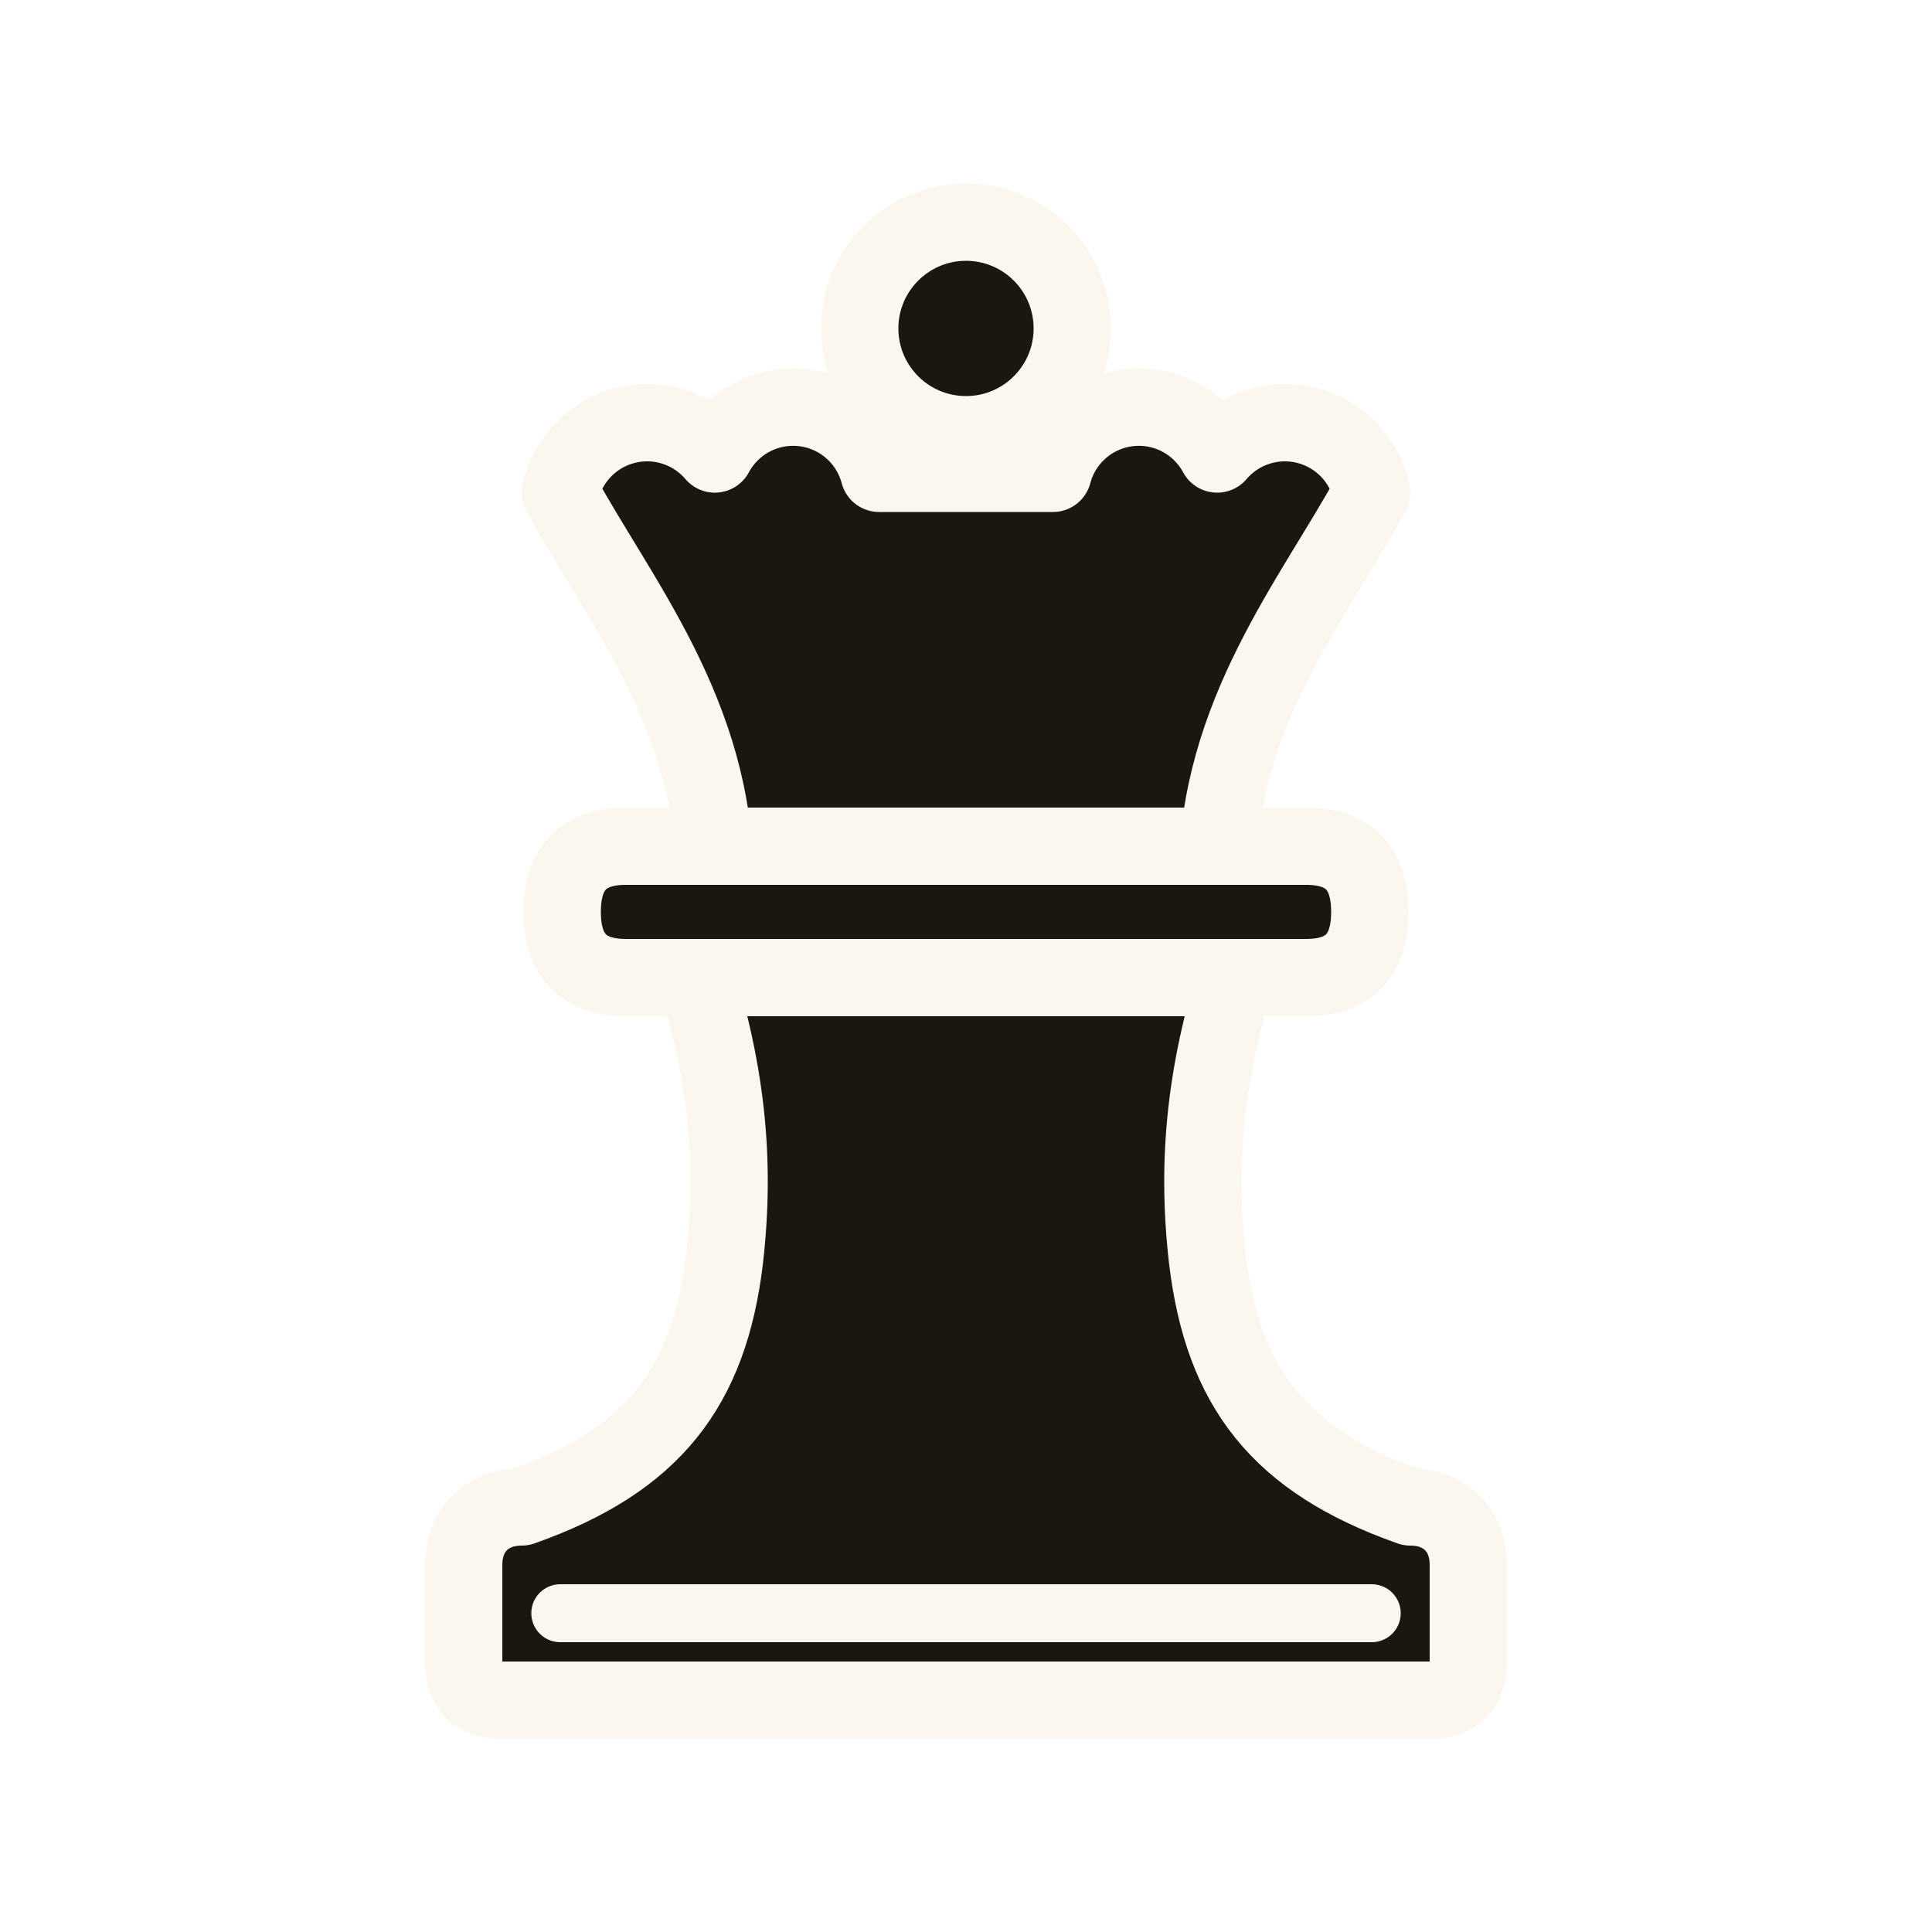
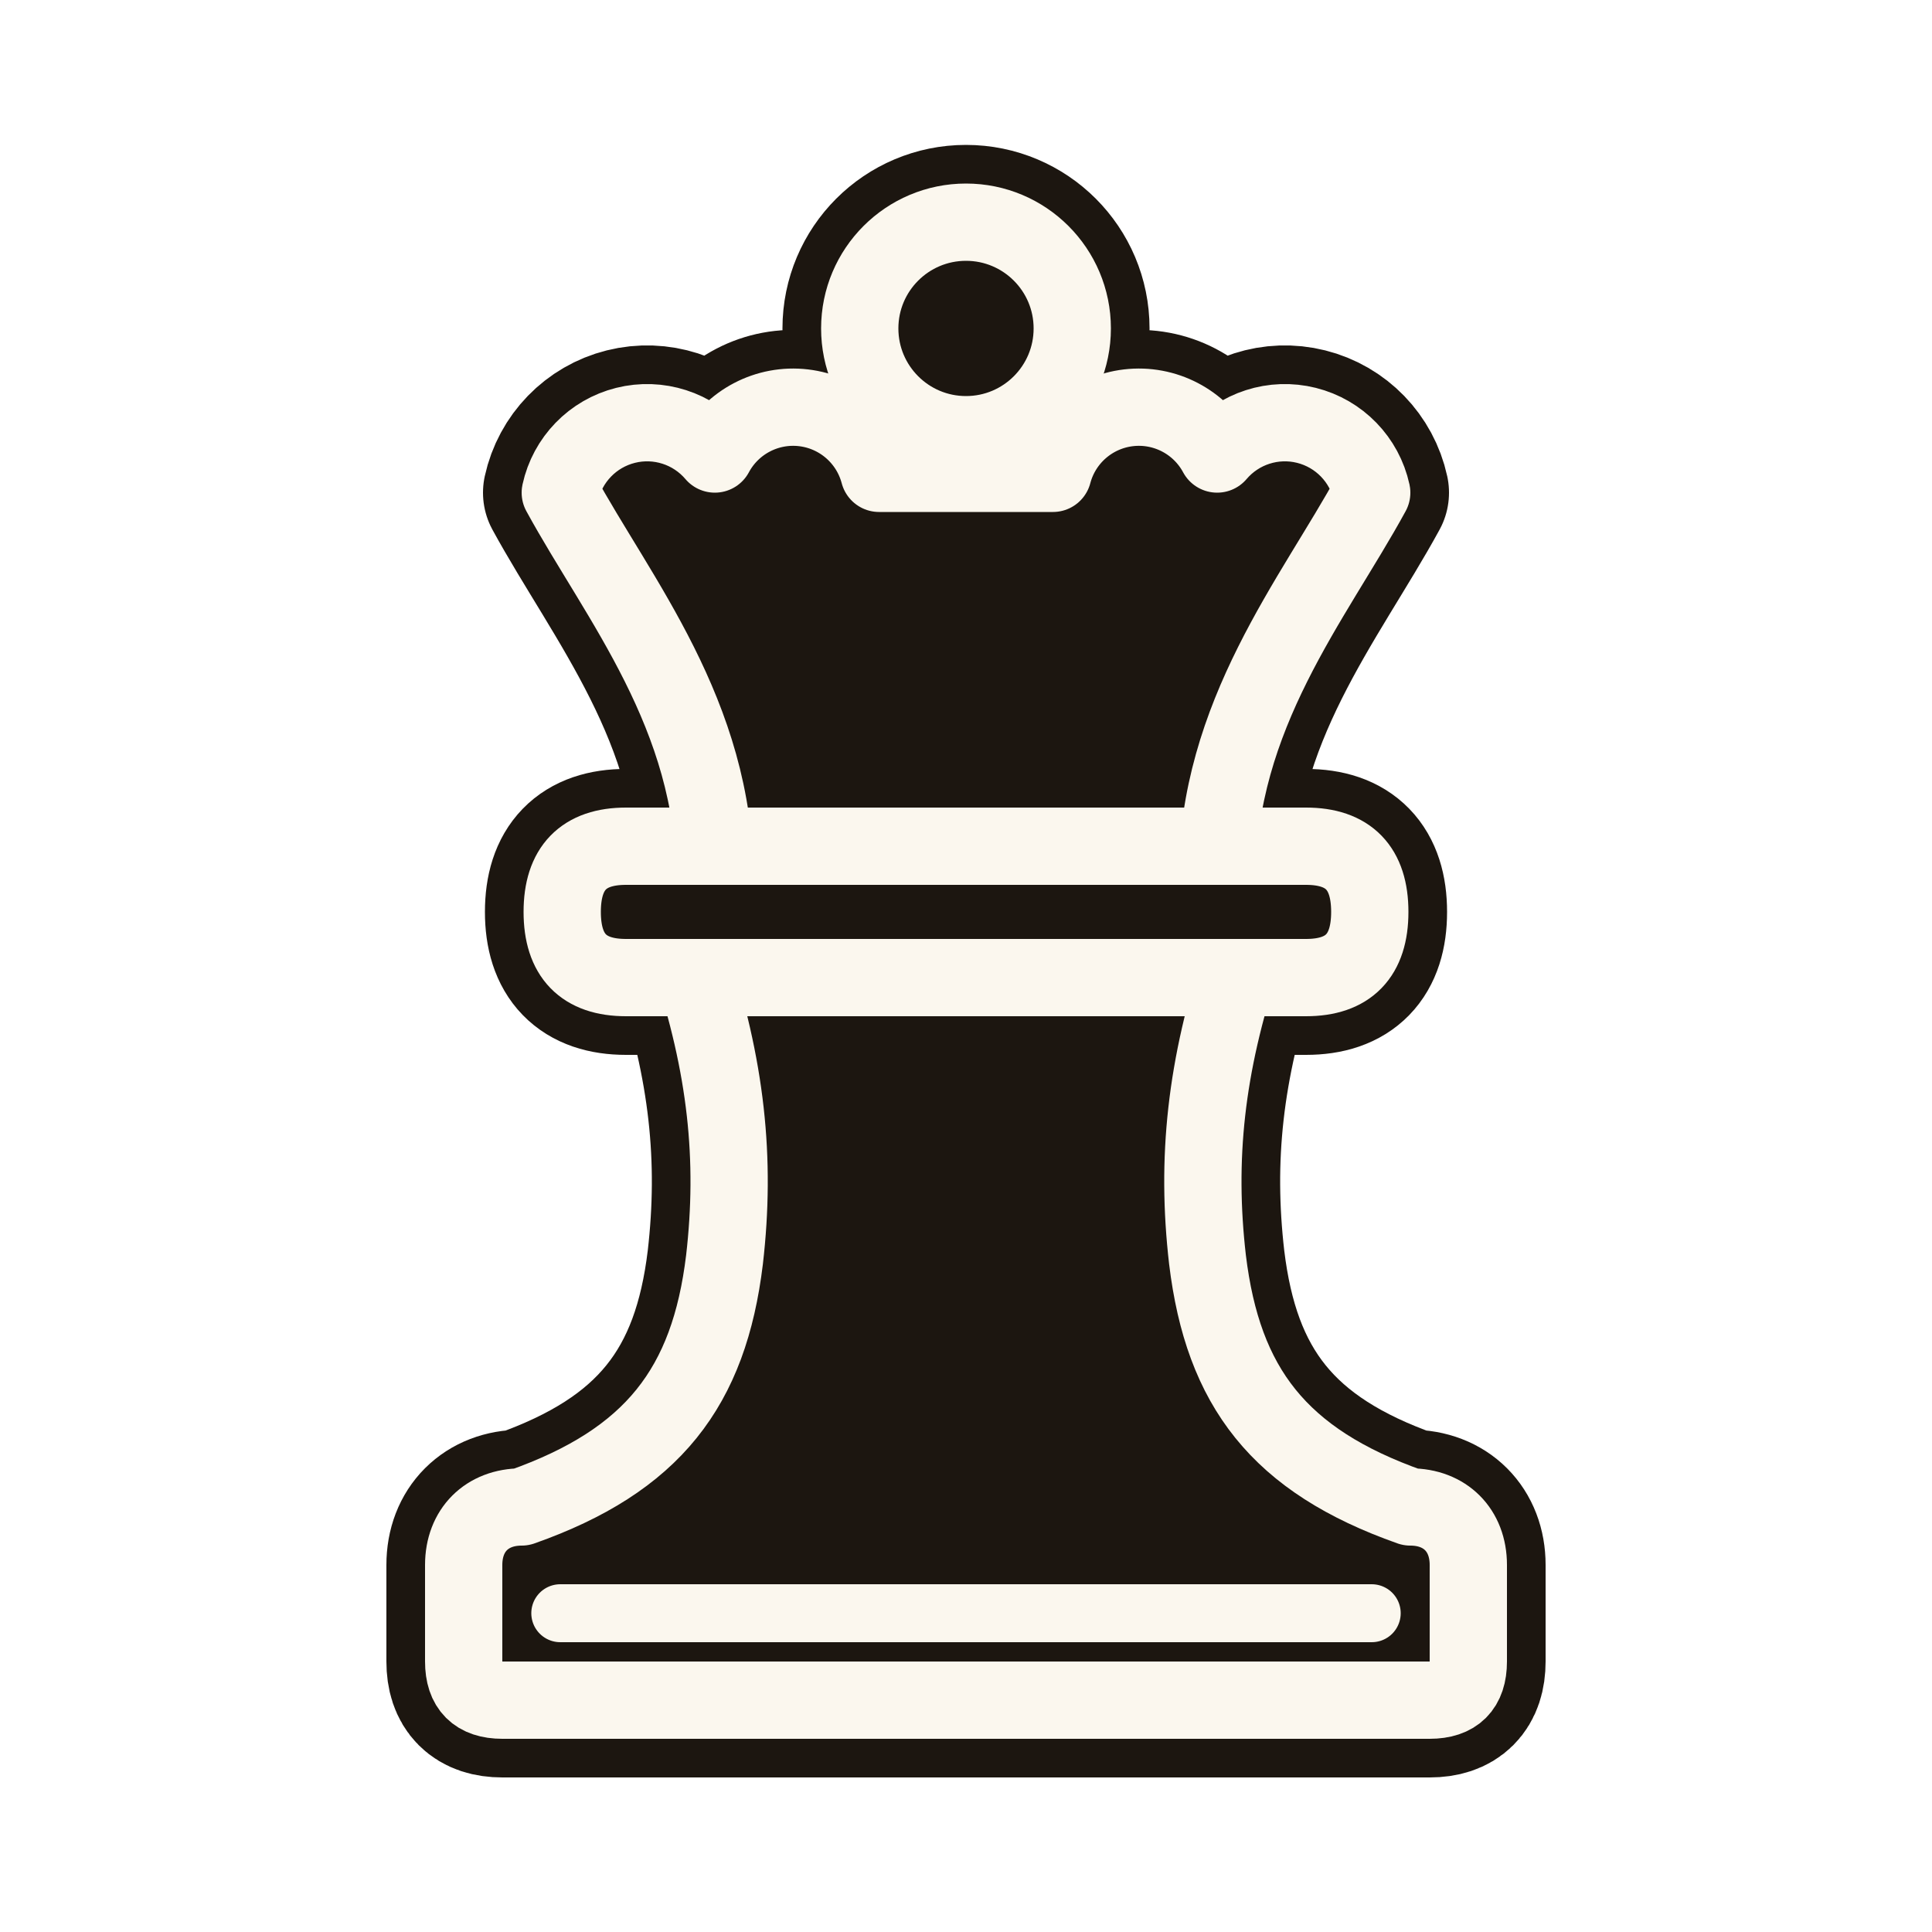
<svg xmlns="http://www.w3.org/2000/svg" viewBox="0 0 100 100">
+   <g fill="#1c1610" stroke="#1c1610" stroke-width="8" stroke-linejoin="round">
+     <path d="M50 49.5L64.3 49.5C62.4 55.2 61.9 60 62.5 65.2C63.3 71.8 66.2 75.6 73 78C74.8 78 76 79.2 76 81L76 86Q76 88 74 88L50 88L26 88Q24 88 24 86L24 81C24 79.2 25.2 78 27 78C33.8 75.6 36.7 71.8 37.5 65.2C38.1 60 37.6 55.2 35.7 49.5L50 49.5Z" />
+     <path d="M44.5 17A5.5 5.5 0 1 1 55.5 17A5.5 5.5 0 1 1 44.5 17Z" />
+     <path d="M50 24.5L54.5 24.5A4.6 4.6 0 0 1 63 23.5A4.6 4.6 0 0 1 71 25.5C68 31 63 37 63 45.5L50 45.5L37 45.5C37 37 32 31 29 25.5A4.6 4.6 0 0 1 37 23.5A4.6 4.6 0 0 1 45.5 24.5L50 24.5Z" />
+     <path d="M50 43.8L67.6 43.8Q70.9 43.8 70.9 47.2Q70.9 50.6 67.6 50.6L50 50.6L32.4 50.6Q29.1 50.6 29.1 47.2Q29.1 43.8 32.4 43.8L50 43.8Z" />
+   </g>
  <g fill="#1c1610" stroke="#fbf7ee" stroke-width="4" stroke-linejoin="round" stroke-linecap="round">
    <path d="M50 49.5L64.3 49.5C62.4 55.2 61.9 60 62.5 65.2C63.3 71.8 66.2 75.6 73 78C74.8 78 76 79.2 76 81L76 86Q76 88 74 88L50 88L26 88Q24 88 24 86L24 81C24 79.2 25.2 78 27 78C33.8 75.6 36.7 71.8 37.5 65.2C38.1 60 37.6 55.2 35.7 49.5L50 49.5Z" />
    <path d="M44.5 17A5.5 5.5 0 1 1 55.5 17A5.5 5.5 0 1 1 44.5 17Z" />
    <path d="M50 24.5L54.5 24.5A4.6 4.6 0 0 1 63 23.5A4.6 4.6 0 0 1 71 25.5C68 31 63 37 63 45.5L50 45.5L37 45.5C37 37 32 31 29 25.5A4.6 4.6 0 0 1 37 23.5A4.6 4.6 0 0 1 45.5 24.5L50 24.5Z" />
    <path d="M50 43.8L67.6 43.8Q70.9 43.8 70.9 47.2Q70.9 50.6 67.6 50.6L50 50.6L32.4 50.6Q29.1 50.6 29.1 47.2Q29.1 43.8 32.4 43.8L50 43.8Z" />
    <path fill="none" stroke-width="3" d="M29 83.5H71" />
  </g>
</svg>
